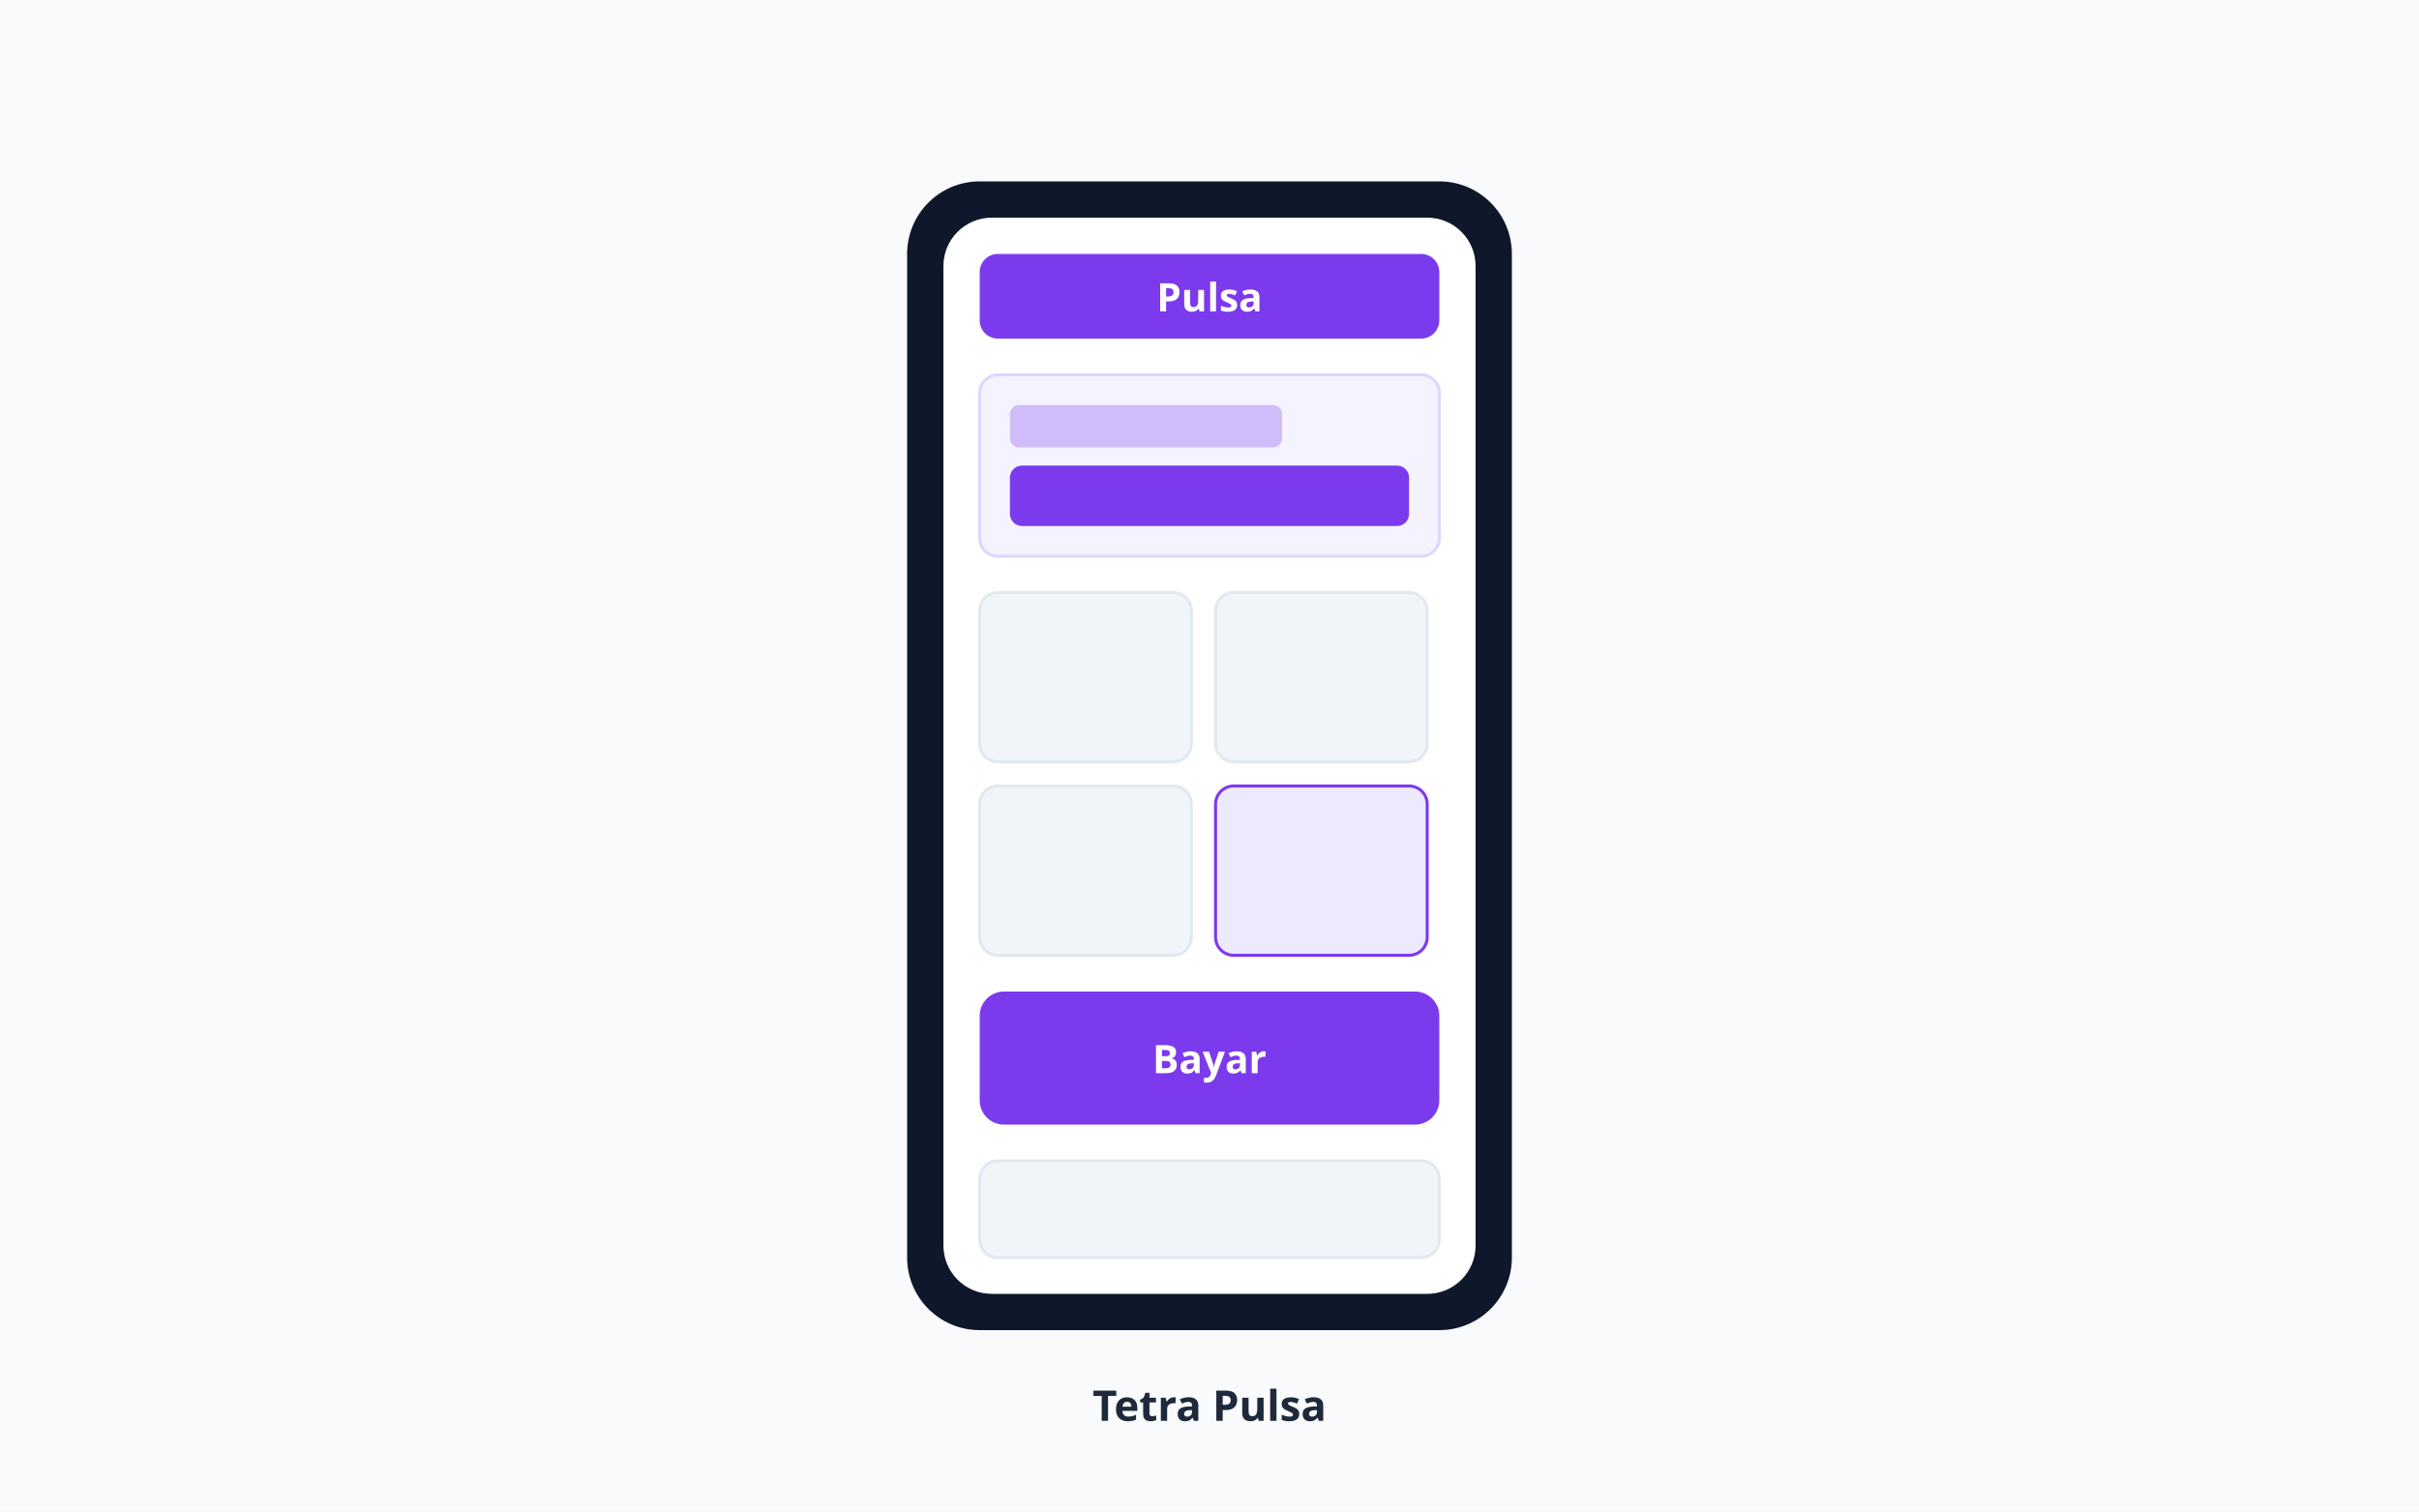
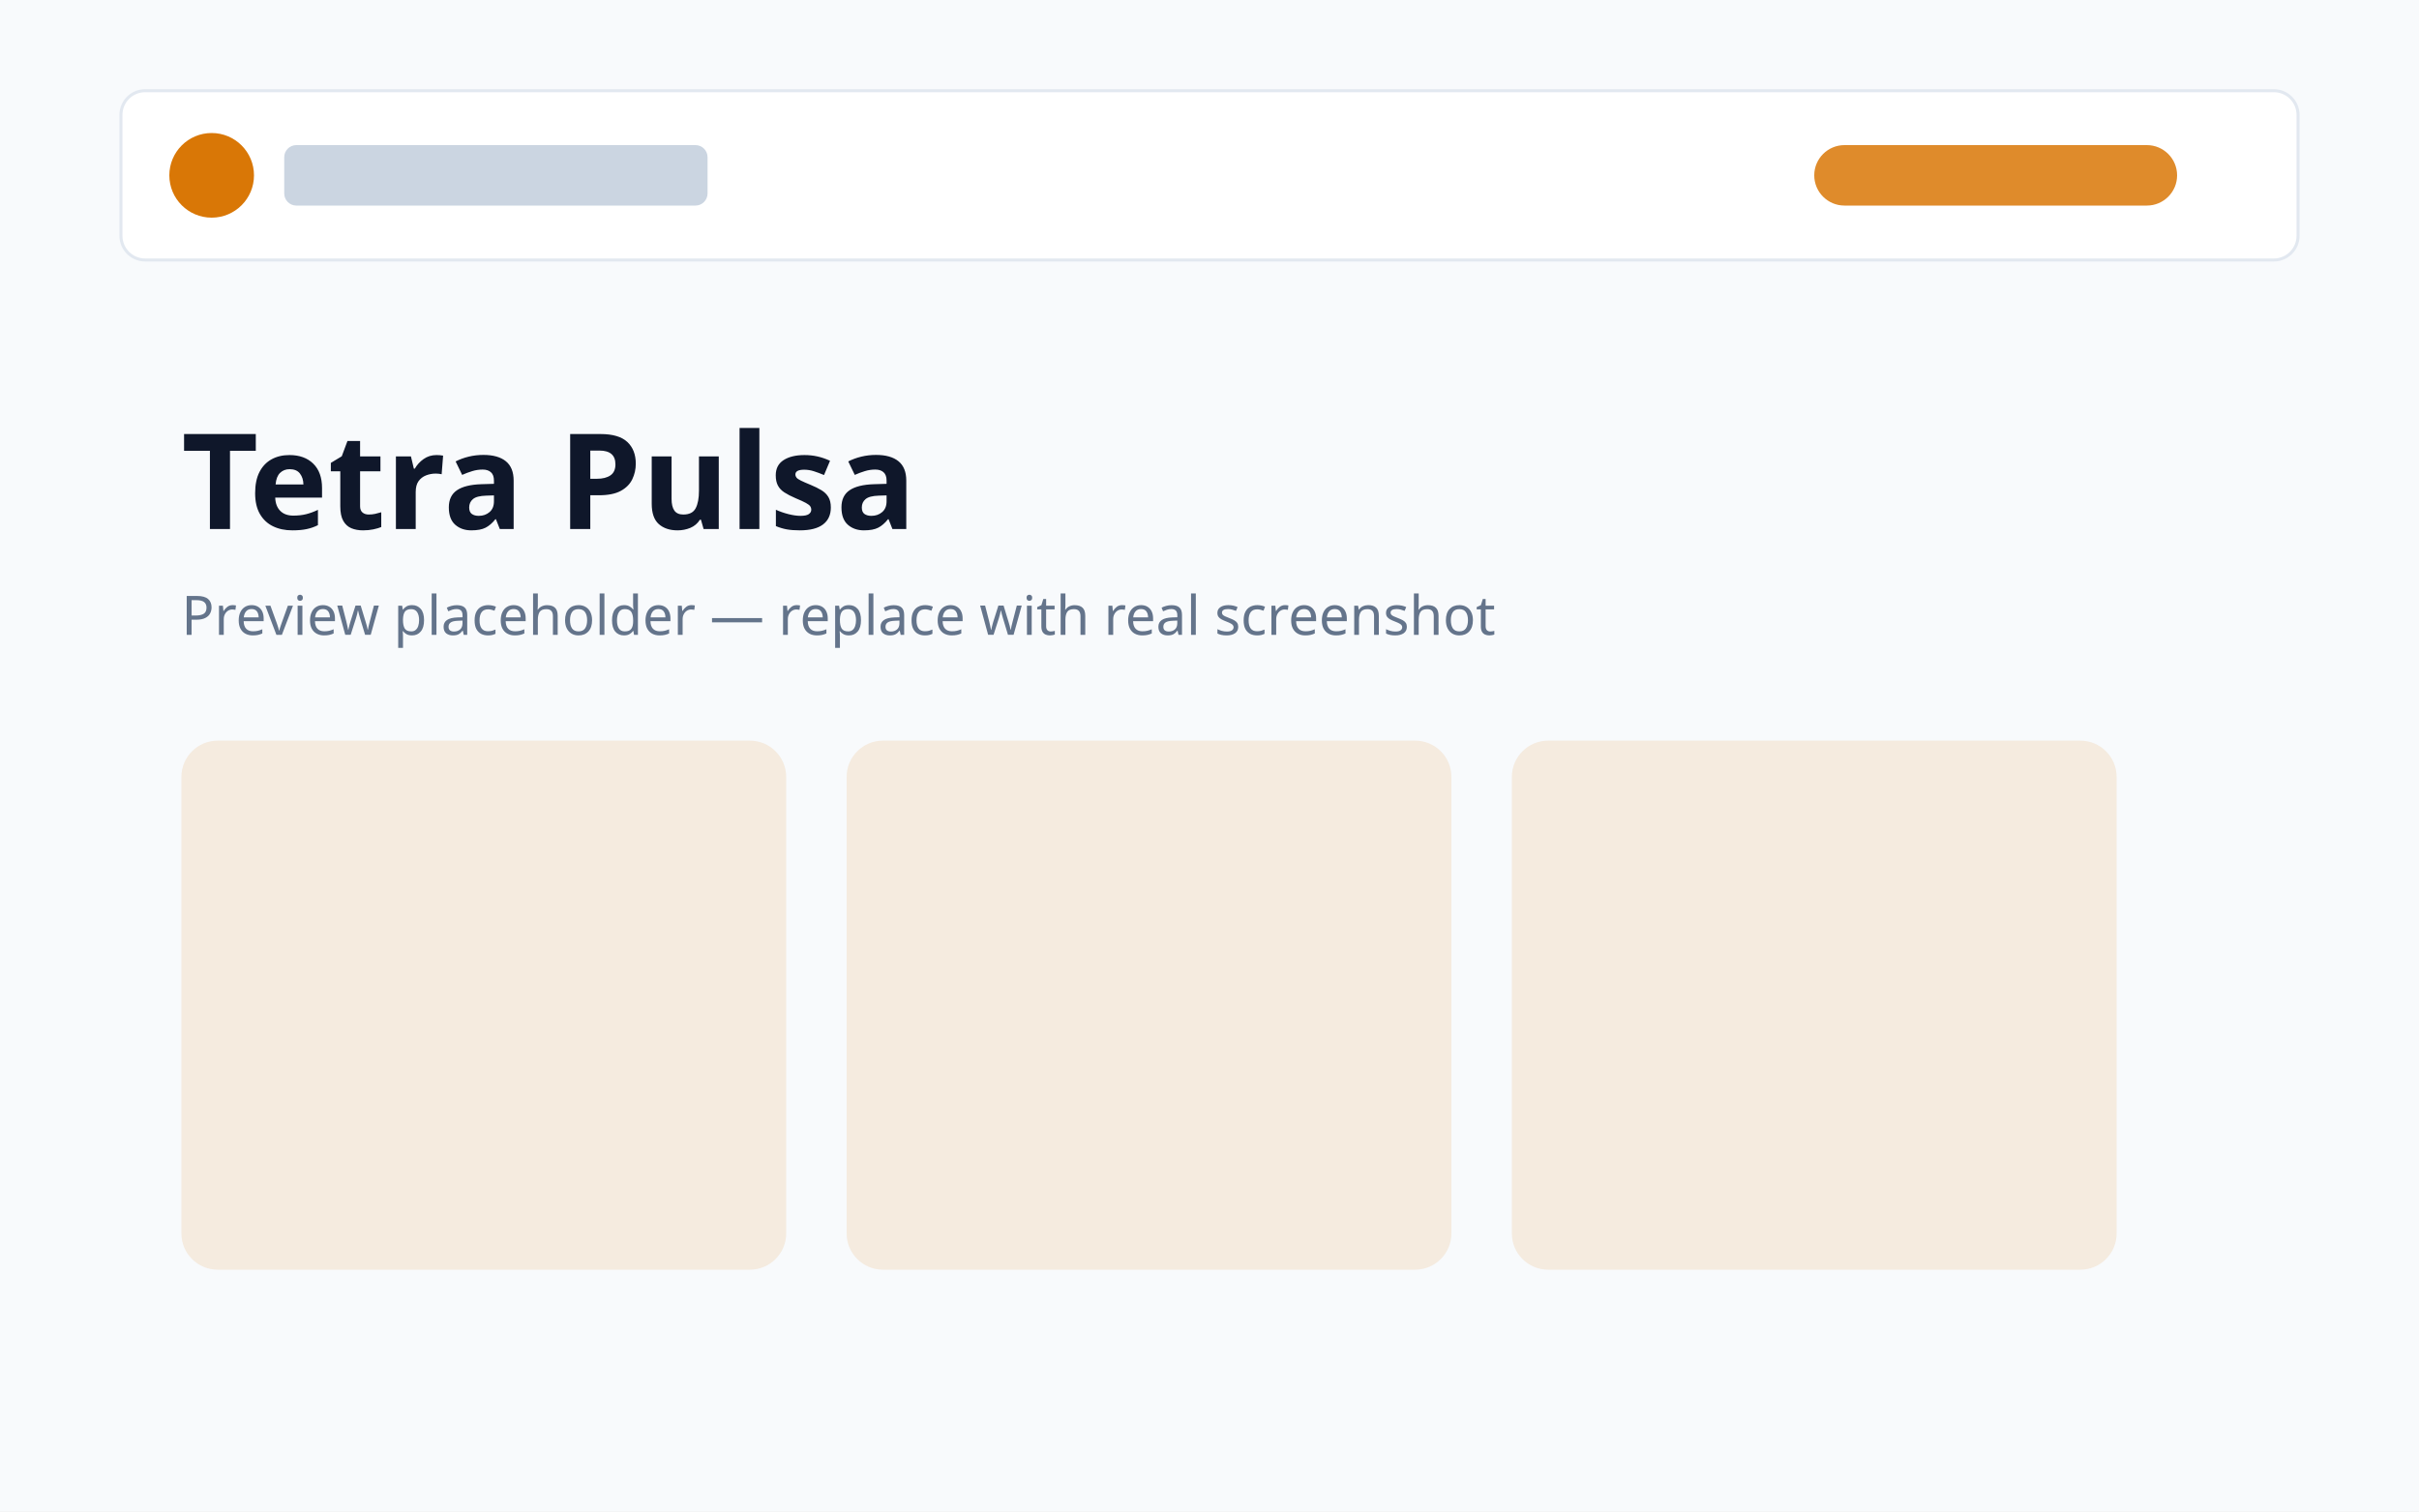
<svg xmlns="http://www.w3.org/2000/svg" width="800" height="500" viewBox="0 0 800 500" fill="none">
  <rect width="800" height="500" fill="#f8fafc" />
-   <rect x="300" y="60" width="200" height="380" rx="24" fill="#0f172a" />
-   <rect x="312" y="72" width="176" height="356" rx="16" fill="#fff" />
-   <rect x="324" y="84" width="152" height="28" rx="6" fill="#7c3aed" />
-   <text x="400" y="103" font-family="system-ui" font-size="13" font-weight="600" fill="white" text-anchor="middle">Pulsa</text>
-   <rect x="324" y="124" width="152" height="60" rx="6" fill="#f5f3ff" stroke="#ddd6fe" />
-   <rect x="334" y="134" width="90" height="14" rx="3" fill="#7c3aed" opacity="0.3" />
-   <rect x="334" y="154" width="132" height="20" rx="4" fill="#7c3aed" />
-   <rect x="324" y="196" width="70" height="56" rx="6" fill="#f1f5f9" stroke="#e2e8f0" />
-   <rect x="402" y="196" width="70" height="56" rx="6" fill="#f1f5f9" stroke="#e2e8f0" />
-   <rect x="324" y="260" width="70" height="56" rx="6" fill="#f1f5f9" stroke="#e2e8f0" />
-   <rect x="402" y="260" width="70" height="56" rx="6" fill="#ede9fe" stroke="#7c3aed" />
-   <rect x="324" y="328" width="152" height="44" rx="8" fill="#7c3aed" />
-   <text x="400" y="355" font-family="system-ui" font-size="13" font-weight="600" fill="white" text-anchor="middle">Bayar</text>
-   <rect x="324" y="384" width="152" height="32" rx="6" fill="#f1f5f9" stroke="#e2e8f0" />
-   <text x="400" y="470" font-family="system-ui" font-size="14" font-weight="600" fill="#1e293b" text-anchor="middle">Tetra Pulsa</text>
+   <rect x="40" y="30" width="720" height="56" rx="8" fill="#ffffff" stroke="#e2e8f0" />
+   <circle cx="70" cy="58" r="14" fill="#D97706" />
+   <rect x="94" y="48" width="140" height="20" rx="4" fill="#cbd5e1" />
+   <rect x="600" y="48" width="120" height="20" rx="10" fill="#D97706" opacity="0.85" />
+   <text x="60" y="175" font-family="system-ui, sans-serif" font-size="44" font-weight="700" fill="#0f172a">Tetra Pulsa</text>
+   <text x="60" y="210" font-family="system-ui, sans-serif" font-size="18" fill="#64748b">Preview placeholder — replace with real screenshot</text>
+   <rect x="60" y="245" width="200" height="175" rx="12" fill="#D97706" opacity="0.12" />
+   <rect x="280" y="245" width="200" height="175" rx="12" fill="#D97706" opacity="0.12" />
+   <rect x="500" y="245" width="200" height="175" rx="12" fill="#D97706" opacity="0.12" />
</svg>
